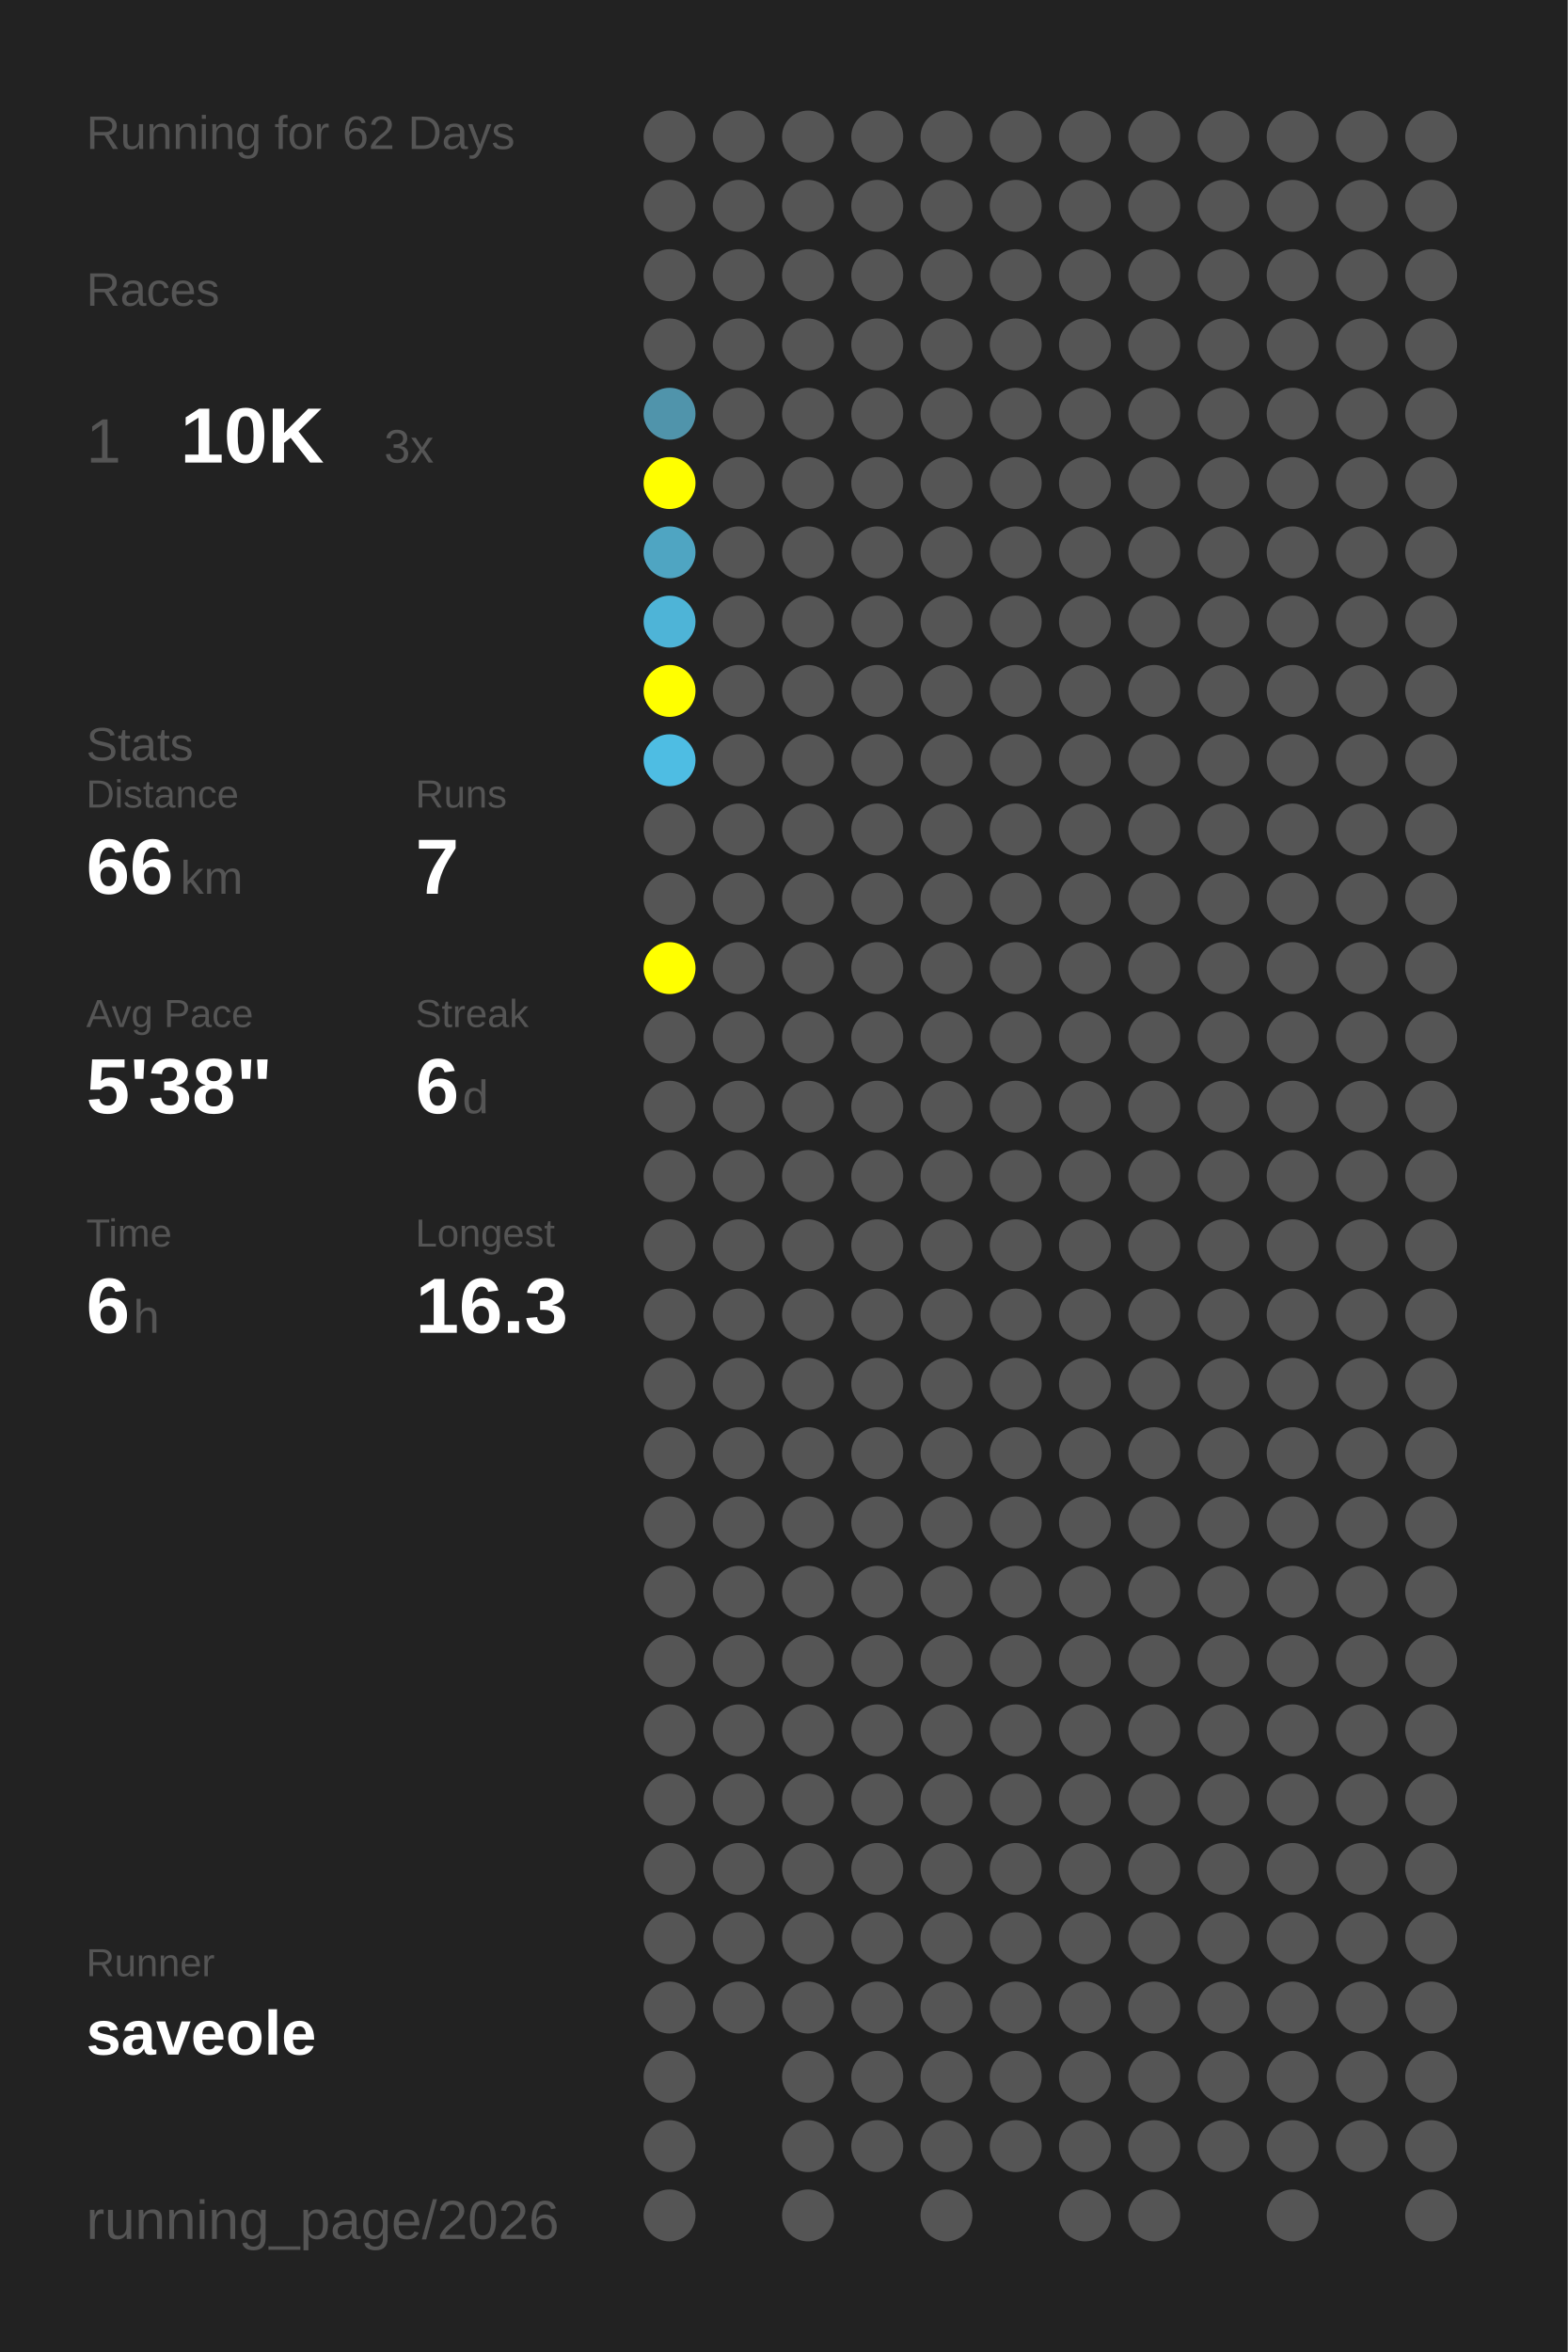
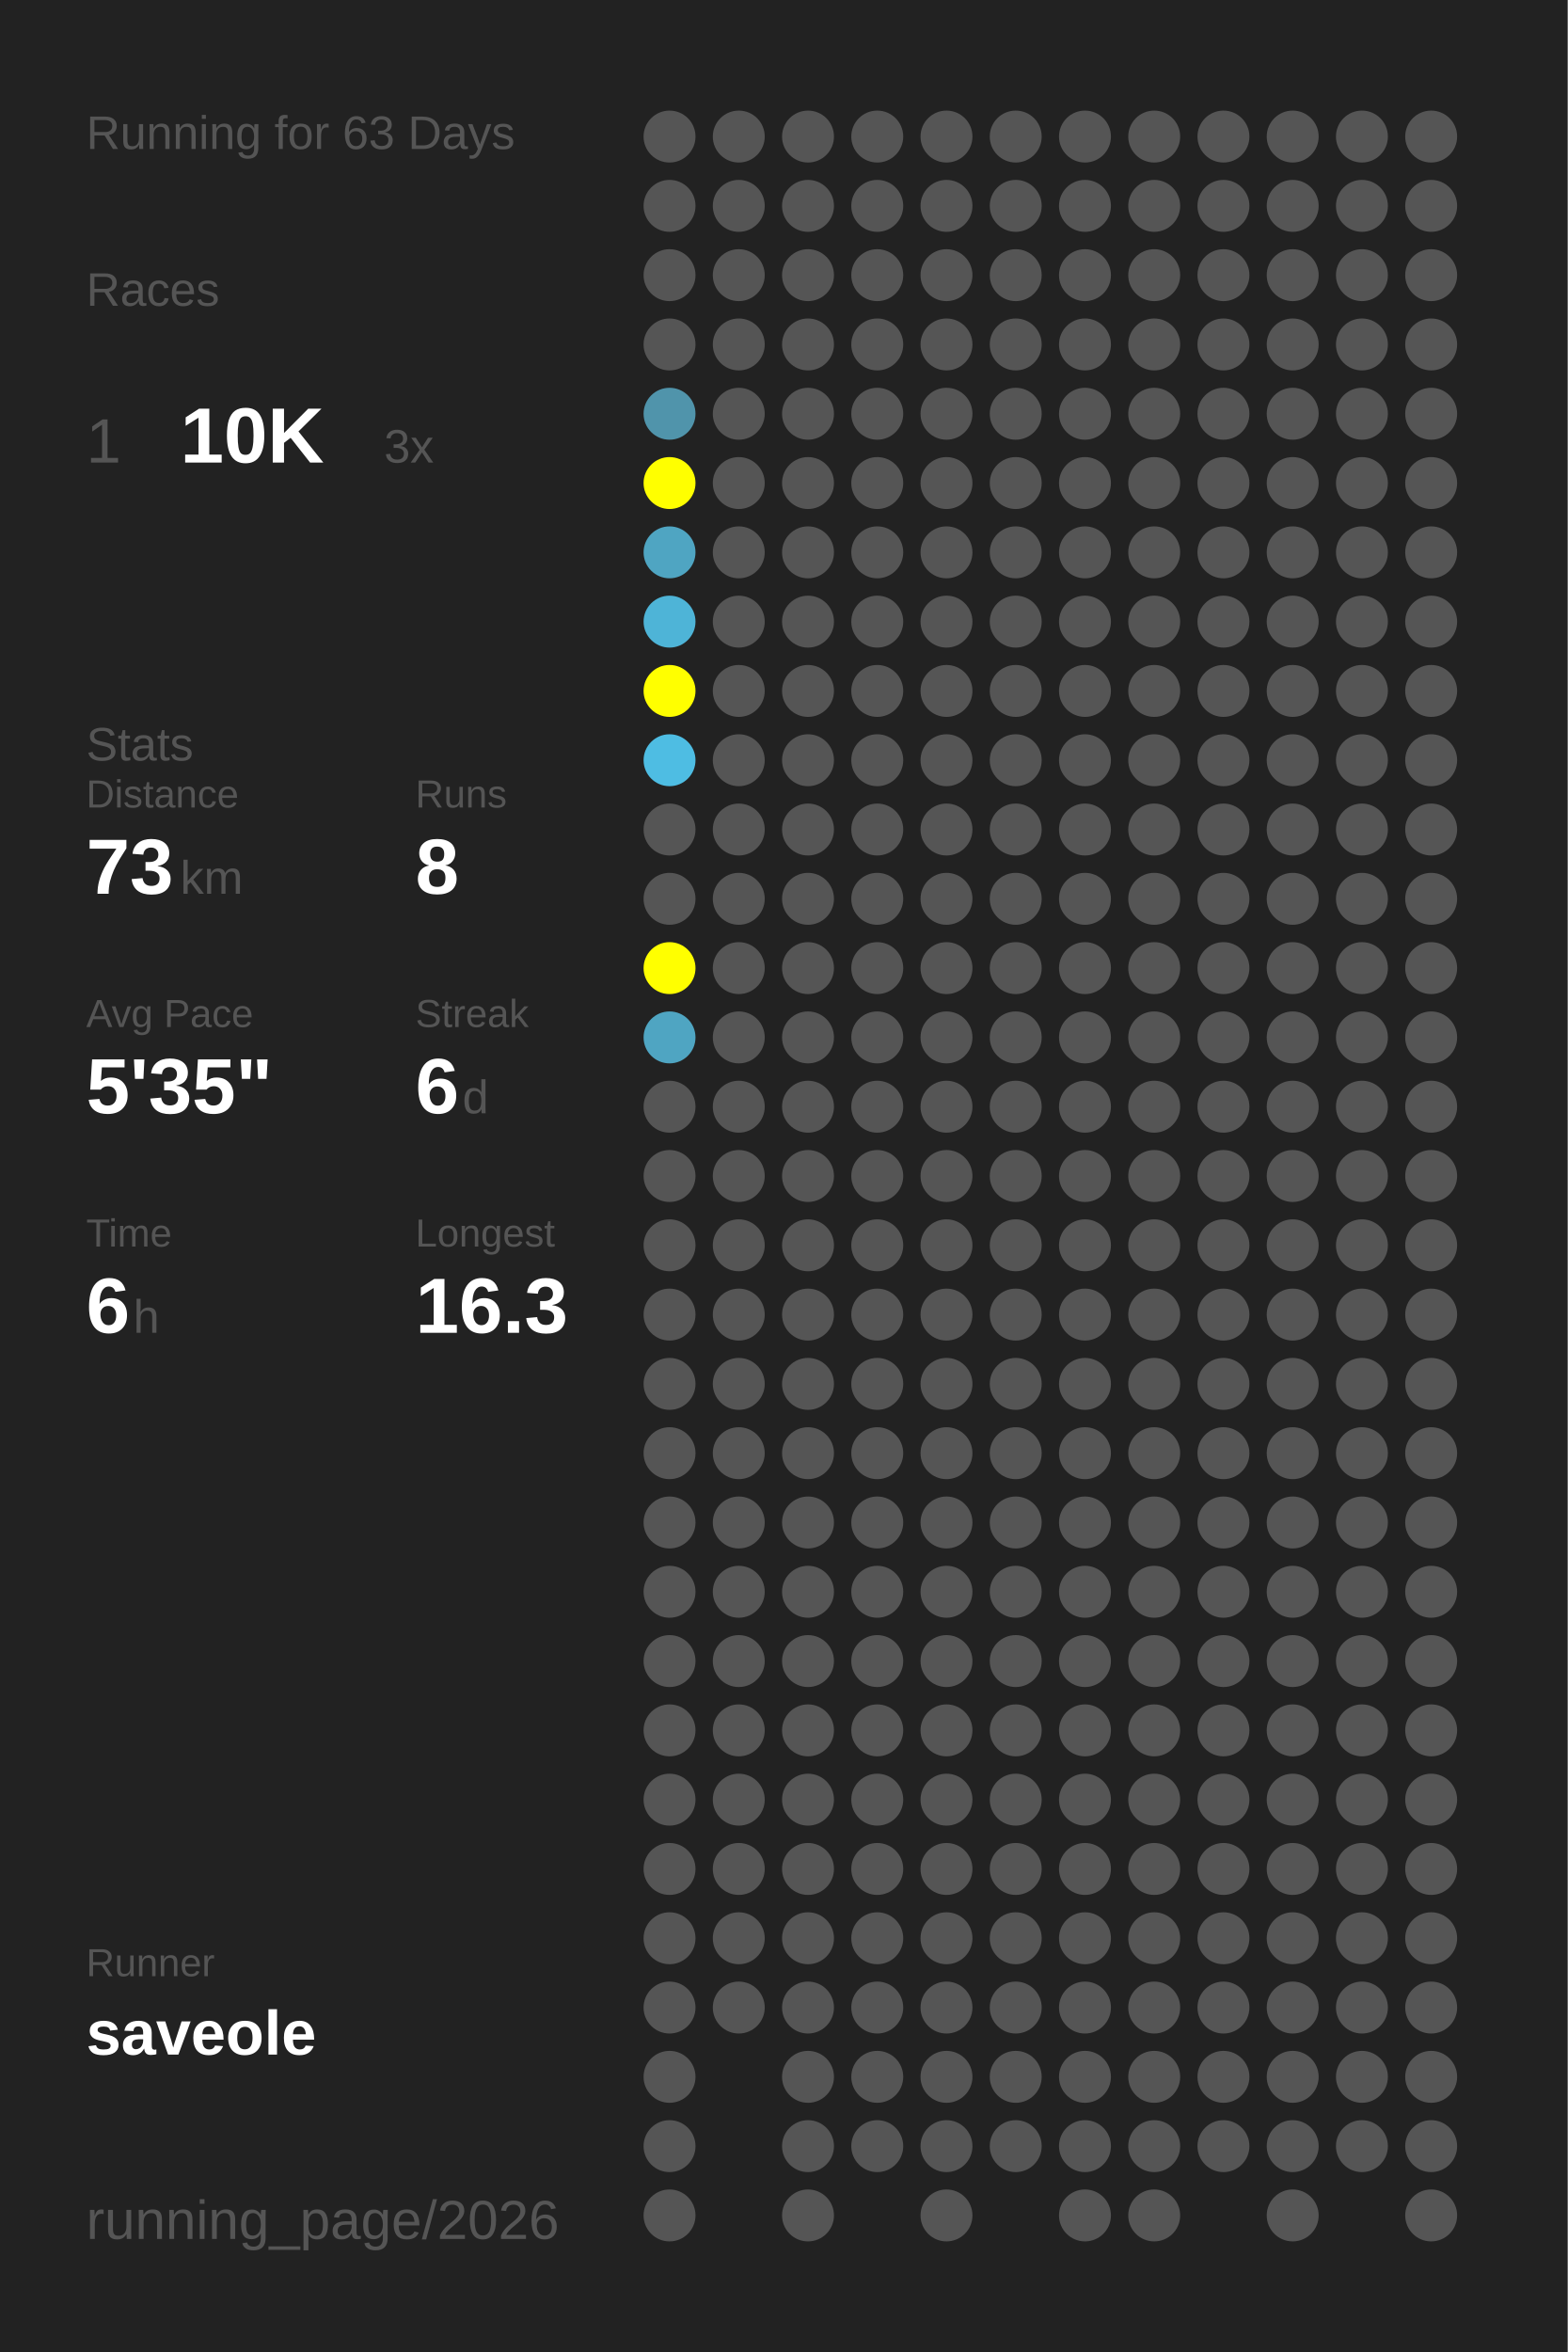
<svg xmlns="http://www.w3.org/2000/svg" baseProfile="full" height="300mm" version="1.1" viewBox="0,0,200,300" width="200mm">
  <defs />
  <rect fill="#222222" height="300" width="200" x="0" y="0" />
-   <text fill="#555555" style="font-size:6px; font-family:Arial;" x="11" y="19">Running for 62 Days</text>
+   <text fill="#555555" style="font-size:6px; font-family:Arial;" x="11" y="19">Running for 63 Days</text>
  <text fill="#555555" style="font-size:6px; font-family:Arial;" x="11" y="39">Races</text>
  <text fill="#555555" style="font-size:8px; font-family:Arial;" x="11" y="59">1</text>
  <text fill="#FFFFFF" style="font-size:10px; font-family:Arial; font-weight:bold;" x="23" y="59">10K</text>
  <text fill="#555555" style="font-size:6px; font-family:Arial;" x="49" y="59">3x</text>
  <text fill="#555555" style="font-size:6px; font-family:Arial;" x="11" y="97">Stats</text>
  <text fill="#555555" style="font-size:5px; font-family:Arial;" x="11" y="103">Distance</text>
-   <text fill="#FFFFFF" style="font-size:10px; font-family:Arial; font-weight:bold;" x="11" y="114">66</text>
+   <text fill="#FFFFFF" style="font-size:10px; font-family:Arial; font-weight:bold;" x="11" y="114">73</text>
  <text fill="#555555" style="font-size:6px; font-family:Arial;" x="23" y="114">km</text>
  <text fill="#555555" style="font-size:5px; font-family:Arial;" x="53" y="103">Runs</text>
-   <text fill="#FFFFFF" style="font-size:10px; font-family:Arial; font-weight:bold;" x="53" y="114">7</text>
+   <text fill="#FFFFFF" style="font-size:10px; font-family:Arial; font-weight:bold;" x="53" y="114">8</text>
  <text fill="#555555" style="font-size:5px; font-family:Arial;" x="11" y="131">Avg Pace</text>
-   <text fill="#FFFFFF" style="font-size:10px; font-family:Arial; font-weight:bold;" x="11" y="142">5'38"</text>
+   <text fill="#FFFFFF" style="font-size:10px; font-family:Arial; font-weight:bold;" x="11" y="142">5'35"</text>
  <text fill="#555555" style="font-size:5px; font-family:Arial;" x="53" y="131">Streak</text>
  <text fill="#FFFFFF" style="font-size:10px; font-family:Arial; font-weight:bold;" x="53" y="142">6</text>
  <text fill="#555555" style="font-size:6px; font-family:Arial;" x="59" y="142">d</text>
  <text fill="#555555" style="font-size:5px; font-family:Arial;" x="11" y="159">Time</text>
  <text fill="#FFFFFF" style="font-size:10px; font-family:Arial; font-weight:bold;" x="11" y="170">6</text>
  <text fill="#555555" style="font-size:6px; font-family:Arial;" x="17" y="170">h</text>
  <text fill="#555555" style="font-size:5px; font-family:Arial;" x="53" y="159">Longest</text>
  <text fill="#FFFFFF" style="font-size:10px; font-family:Arial; font-weight:bold;" x="53" y="170">16.3</text>
  <text fill="#555555" style="font-size:5px; font-family:Arial;" x="11" y="252.065">Runner</text>
  <text fill="#FFFFFF" style="font-size:8px; font-family:Arial; font-weight:bold;" x="11" y="262.065">saveole</text>
  <text fill="#555555" style="font-size:7px; font-family:Arial;" x="11" y="285.581">running_page/2026</text>
  <circle cx="85.417" cy="17.419" fill="#555555" r="3.312" />
  <circle cx="85.417" cy="26.258" fill="#555555" r="3.312" />
  <circle cx="85.417" cy="35.097" fill="#555555" r="3.312" />
  <circle cx="85.417" cy="43.935" fill="#555555" r="3.312" />
  <circle cx="85.417" cy="52.774" fill="#5094ab" r="3.312" />
  <circle cx="85.417" cy="61.613" fill="#FFFF00" r="3.312" />
  <circle cx="85.417" cy="70.452" fill="#4fa5c2" r="3.312" />
  <circle cx="85.417" cy="79.29" fill="#4eb4d7" r="3.312" />
  <circle cx="85.417" cy="88.129" fill="#FFFF00" r="3.312" />
  <circle cx="85.417" cy="96.968" fill="#4ebde3" r="3.312" />
  <circle cx="85.417" cy="105.806" fill="#555555" r="3.312" />
  <circle cx="85.417" cy="114.645" fill="#555555" r="3.312" />
  <circle cx="85.417" cy="123.484" fill="#FFFF00" r="3.312" />
-   <circle cx="85.417" cy="132.323" fill="#555555" r="3.312" />
+   <circle cx="85.417" cy="132.323" fill="#4fa5c2" r="3.312" />
  <circle cx="85.417" cy="141.161" fill="#555555" r="3.312" />
  <circle cx="85.417" cy="150" fill="#555555" r="3.312" />
  <circle cx="85.417" cy="158.839" fill="#555555" r="3.312" />
  <circle cx="85.417" cy="167.677" fill="#555555" r="3.312" />
  <circle cx="85.417" cy="176.516" fill="#555555" r="3.312" />
  <circle cx="85.417" cy="185.355" fill="#555555" r="3.312" />
  <circle cx="85.417" cy="194.194" fill="#555555" r="3.312" />
  <circle cx="85.417" cy="203.032" fill="#555555" r="3.312" />
  <circle cx="85.417" cy="211.871" fill="#555555" r="3.312" />
  <circle cx="85.417" cy="220.71" fill="#555555" r="3.312" />
  <circle cx="85.417" cy="229.548" fill="#555555" r="3.312" />
  <circle cx="85.417" cy="238.387" fill="#555555" r="3.312" />
  <circle cx="85.417" cy="247.226" fill="#555555" r="3.312" />
  <circle cx="85.417" cy="256.065" fill="#555555" r="3.312" />
  <circle cx="85.417" cy="264.903" fill="#555555" r="3.312" />
  <circle cx="85.417" cy="273.742" fill="#555555" r="3.312" />
  <circle cx="85.417" cy="282.581" fill="#555555" r="3.312" />
  <circle cx="94.25" cy="17.419" fill="#555555" r="3.312" />
  <circle cx="94.25" cy="26.258" fill="#555555" r="3.312" />
  <circle cx="94.25" cy="35.097" fill="#555555" r="3.312" />
  <circle cx="94.25" cy="43.935" fill="#555555" r="3.312" />
  <circle cx="94.25" cy="52.774" fill="#555555" r="3.312" />
  <circle cx="94.25" cy="61.613" fill="#555555" r="3.312" />
  <circle cx="94.25" cy="70.452" fill="#555555" r="3.312" />
  <circle cx="94.25" cy="79.29" fill="#555555" r="3.312" />
  <circle cx="94.25" cy="88.129" fill="#555555" r="3.312" />
  <circle cx="94.25" cy="96.968" fill="#555555" r="3.312" />
  <circle cx="94.25" cy="105.806" fill="#555555" r="3.312" />
  <circle cx="94.25" cy="114.645" fill="#555555" r="3.312" />
  <circle cx="94.25" cy="123.484" fill="#555555" r="3.312" />
  <circle cx="94.25" cy="132.323" fill="#555555" r="3.312" />
  <circle cx="94.25" cy="141.161" fill="#555555" r="3.312" />
  <circle cx="94.25" cy="150" fill="#555555" r="3.312" />
  <circle cx="94.25" cy="158.839" fill="#555555" r="3.312" />
  <circle cx="94.25" cy="167.677" fill="#555555" r="3.312" />
  <circle cx="94.25" cy="176.516" fill="#555555" r="3.312" />
  <circle cx="94.25" cy="185.355" fill="#555555" r="3.312" />
  <circle cx="94.25" cy="194.194" fill="#555555" r="3.312" />
  <circle cx="94.25" cy="203.032" fill="#555555" r="3.312" />
  <circle cx="94.25" cy="211.871" fill="#555555" r="3.312" />
  <circle cx="94.25" cy="220.71" fill="#555555" r="3.312" />
  <circle cx="94.25" cy="229.548" fill="#555555" r="3.312" />
  <circle cx="94.25" cy="238.387" fill="#555555" r="3.312" />
  <circle cx="94.25" cy="247.226" fill="#555555" r="3.312" />
  <circle cx="94.25" cy="256.065" fill="#555555" r="3.312" />
  <circle cx="103.083" cy="17.419" fill="#555555" r="3.312" />
  <circle cx="103.083" cy="26.258" fill="#555555" r="3.312" />
  <circle cx="103.083" cy="35.097" fill="#555555" r="3.312" />
  <circle cx="103.083" cy="43.935" fill="#555555" r="3.312" />
  <circle cx="103.083" cy="52.774" fill="#555555" r="3.312" />
  <circle cx="103.083" cy="61.613" fill="#555555" r="3.312" />
  <circle cx="103.083" cy="70.452" fill="#555555" r="3.312" />
  <circle cx="103.083" cy="79.29" fill="#555555" r="3.312" />
  <circle cx="103.083" cy="88.129" fill="#555555" r="3.312" />
  <circle cx="103.083" cy="96.968" fill="#555555" r="3.312" />
  <circle cx="103.083" cy="105.806" fill="#555555" r="3.312" />
  <circle cx="103.083" cy="114.645" fill="#555555" r="3.312" />
  <circle cx="103.083" cy="123.484" fill="#555555" r="3.312" />
  <circle cx="103.083" cy="132.323" fill="#555555" r="3.312" />
  <circle cx="103.083" cy="141.161" fill="#555555" r="3.312" />
  <circle cx="103.083" cy="150" fill="#555555" r="3.312" />
  <circle cx="103.083" cy="158.839" fill="#555555" r="3.312" />
  <circle cx="103.083" cy="167.677" fill="#555555" r="3.312" />
  <circle cx="103.083" cy="176.516" fill="#555555" r="3.312" />
  <circle cx="103.083" cy="185.355" fill="#555555" r="3.312" />
  <circle cx="103.083" cy="194.194" fill="#555555" r="3.312" />
  <circle cx="103.083" cy="203.032" fill="#555555" r="3.312" />
  <circle cx="103.083" cy="211.871" fill="#555555" r="3.312" />
  <circle cx="103.083" cy="220.71" fill="#555555" r="3.312" />
  <circle cx="103.083" cy="229.548" fill="#555555" r="3.312" />
  <circle cx="103.083" cy="238.387" fill="#555555" r="3.312" />
  <circle cx="103.083" cy="247.226" fill="#555555" r="3.312" />
  <circle cx="103.083" cy="256.065" fill="#555555" r="3.312" />
  <circle cx="103.083" cy="264.903" fill="#555555" r="3.312" />
  <circle cx="103.083" cy="273.742" fill="#555555" r="3.312" />
  <circle cx="103.083" cy="282.581" fill="#555555" r="3.312" />
  <circle cx="111.917" cy="17.419" fill="#555555" r="3.312" />
  <circle cx="111.917" cy="26.258" fill="#555555" r="3.312" />
  <circle cx="111.917" cy="35.097" fill="#555555" r="3.312" />
  <circle cx="111.917" cy="43.935" fill="#555555" r="3.312" />
  <circle cx="111.917" cy="52.774" fill="#555555" r="3.312" />
  <circle cx="111.917" cy="61.613" fill="#555555" r="3.312" />
  <circle cx="111.917" cy="70.452" fill="#555555" r="3.312" />
  <circle cx="111.917" cy="79.29" fill="#555555" r="3.312" />
  <circle cx="111.917" cy="88.129" fill="#555555" r="3.312" />
  <circle cx="111.917" cy="96.968" fill="#555555" r="3.312" />
  <circle cx="111.917" cy="105.806" fill="#555555" r="3.312" />
  <circle cx="111.917" cy="114.645" fill="#555555" r="3.312" />
  <circle cx="111.917" cy="123.484" fill="#555555" r="3.312" />
  <circle cx="111.917" cy="132.323" fill="#555555" r="3.312" />
  <circle cx="111.917" cy="141.161" fill="#555555" r="3.312" />
  <circle cx="111.917" cy="150" fill="#555555" r="3.312" />
  <circle cx="111.917" cy="158.839" fill="#555555" r="3.312" />
  <circle cx="111.917" cy="167.677" fill="#555555" r="3.312" />
  <circle cx="111.917" cy="176.516" fill="#555555" r="3.312" />
  <circle cx="111.917" cy="185.355" fill="#555555" r="3.312" />
  <circle cx="111.917" cy="194.194" fill="#555555" r="3.312" />
  <circle cx="111.917" cy="203.032" fill="#555555" r="3.312" />
  <circle cx="111.917" cy="211.871" fill="#555555" r="3.312" />
  <circle cx="111.917" cy="220.71" fill="#555555" r="3.312" />
  <circle cx="111.917" cy="229.548" fill="#555555" r="3.312" />
  <circle cx="111.917" cy="238.387" fill="#555555" r="3.312" />
  <circle cx="111.917" cy="247.226" fill="#555555" r="3.312" />
  <circle cx="111.917" cy="256.065" fill="#555555" r="3.312" />
  <circle cx="111.917" cy="264.903" fill="#555555" r="3.312" />
  <circle cx="111.917" cy="273.742" fill="#555555" r="3.312" />
  <circle cx="120.75" cy="17.419" fill="#555555" r="3.312" />
  <circle cx="120.75" cy="26.258" fill="#555555" r="3.312" />
  <circle cx="120.75" cy="35.097" fill="#555555" r="3.312" />
  <circle cx="120.75" cy="43.935" fill="#555555" r="3.312" />
  <circle cx="120.75" cy="52.774" fill="#555555" r="3.312" />
  <circle cx="120.75" cy="61.613" fill="#555555" r="3.312" />
  <circle cx="120.75" cy="70.452" fill="#555555" r="3.312" />
  <circle cx="120.75" cy="79.29" fill="#555555" r="3.312" />
  <circle cx="120.75" cy="88.129" fill="#555555" r="3.312" />
  <circle cx="120.75" cy="96.968" fill="#555555" r="3.312" />
  <circle cx="120.75" cy="105.806" fill="#555555" r="3.312" />
  <circle cx="120.75" cy="114.645" fill="#555555" r="3.312" />
  <circle cx="120.75" cy="123.484" fill="#555555" r="3.312" />
  <circle cx="120.75" cy="132.323" fill="#555555" r="3.312" />
  <circle cx="120.75" cy="141.161" fill="#555555" r="3.312" />
  <circle cx="120.75" cy="150" fill="#555555" r="3.312" />
  <circle cx="120.75" cy="158.839" fill="#555555" r="3.312" />
  <circle cx="120.75" cy="167.677" fill="#555555" r="3.312" />
  <circle cx="120.75" cy="176.516" fill="#555555" r="3.312" />
  <circle cx="120.75" cy="185.355" fill="#555555" r="3.312" />
  <circle cx="120.75" cy="194.194" fill="#555555" r="3.312" />
  <circle cx="120.75" cy="203.032" fill="#555555" r="3.312" />
  <circle cx="120.75" cy="211.871" fill="#555555" r="3.312" />
  <circle cx="120.75" cy="220.71" fill="#555555" r="3.312" />
  <circle cx="120.75" cy="229.548" fill="#555555" r="3.312" />
  <circle cx="120.75" cy="238.387" fill="#555555" r="3.312" />
  <circle cx="120.75" cy="247.226" fill="#555555" r="3.312" />
  <circle cx="120.75" cy="256.065" fill="#555555" r="3.312" />
  <circle cx="120.75" cy="264.903" fill="#555555" r="3.312" />
  <circle cx="120.75" cy="273.742" fill="#555555" r="3.312" />
  <circle cx="120.75" cy="282.581" fill="#555555" r="3.312" />
  <circle cx="129.583" cy="17.419" fill="#555555" r="3.312" />
  <circle cx="129.583" cy="26.258" fill="#555555" r="3.312" />
  <circle cx="129.583" cy="35.097" fill="#555555" r="3.312" />
  <circle cx="129.583" cy="43.935" fill="#555555" r="3.312" />
  <circle cx="129.583" cy="52.774" fill="#555555" r="3.312" />
  <circle cx="129.583" cy="61.613" fill="#555555" r="3.312" />
  <circle cx="129.583" cy="70.452" fill="#555555" r="3.312" />
  <circle cx="129.583" cy="79.29" fill="#555555" r="3.312" />
  <circle cx="129.583" cy="88.129" fill="#555555" r="3.312" />
  <circle cx="129.583" cy="96.968" fill="#555555" r="3.312" />
  <circle cx="129.583" cy="105.806" fill="#555555" r="3.312" />
  <circle cx="129.583" cy="114.645" fill="#555555" r="3.312" />
  <circle cx="129.583" cy="123.484" fill="#555555" r="3.312" />
  <circle cx="129.583" cy="132.323" fill="#555555" r="3.312" />
  <circle cx="129.583" cy="141.161" fill="#555555" r="3.312" />
  <circle cx="129.583" cy="150" fill="#555555" r="3.312" />
  <circle cx="129.583" cy="158.839" fill="#555555" r="3.312" />
  <circle cx="129.583" cy="167.677" fill="#555555" r="3.312" />
  <circle cx="129.583" cy="176.516" fill="#555555" r="3.312" />
  <circle cx="129.583" cy="185.355" fill="#555555" r="3.312" />
  <circle cx="129.583" cy="194.194" fill="#555555" r="3.312" />
  <circle cx="129.583" cy="203.032" fill="#555555" r="3.312" />
  <circle cx="129.583" cy="211.871" fill="#555555" r="3.312" />
  <circle cx="129.583" cy="220.71" fill="#555555" r="3.312" />
  <circle cx="129.583" cy="229.548" fill="#555555" r="3.312" />
  <circle cx="129.583" cy="238.387" fill="#555555" r="3.312" />
  <circle cx="129.583" cy="247.226" fill="#555555" r="3.312" />
  <circle cx="129.583" cy="256.065" fill="#555555" r="3.312" />
  <circle cx="129.583" cy="264.903" fill="#555555" r="3.312" />
  <circle cx="129.583" cy="273.742" fill="#555555" r="3.312" />
  <circle cx="138.417" cy="17.419" fill="#555555" r="3.312" />
  <circle cx="138.417" cy="26.258" fill="#555555" r="3.312" />
  <circle cx="138.417" cy="35.097" fill="#555555" r="3.312" />
  <circle cx="138.417" cy="43.935" fill="#555555" r="3.312" />
  <circle cx="138.417" cy="52.774" fill="#555555" r="3.312" />
  <circle cx="138.417" cy="61.613" fill="#555555" r="3.312" />
  <circle cx="138.417" cy="70.452" fill="#555555" r="3.312" />
  <circle cx="138.417" cy="79.29" fill="#555555" r="3.312" />
  <circle cx="138.417" cy="88.129" fill="#555555" r="3.312" />
  <circle cx="138.417" cy="96.968" fill="#555555" r="3.312" />
  <circle cx="138.417" cy="105.806" fill="#555555" r="3.312" />
  <circle cx="138.417" cy="114.645" fill="#555555" r="3.312" />
  <circle cx="138.417" cy="123.484" fill="#555555" r="3.312" />
  <circle cx="138.417" cy="132.323" fill="#555555" r="3.312" />
  <circle cx="138.417" cy="141.161" fill="#555555" r="3.312" />
  <circle cx="138.417" cy="150" fill="#555555" r="3.312" />
  <circle cx="138.417" cy="158.839" fill="#555555" r="3.312" />
  <circle cx="138.417" cy="167.677" fill="#555555" r="3.312" />
  <circle cx="138.417" cy="176.516" fill="#555555" r="3.312" />
  <circle cx="138.417" cy="185.355" fill="#555555" r="3.312" />
  <circle cx="138.417" cy="194.194" fill="#555555" r="3.312" />
  <circle cx="138.417" cy="203.032" fill="#555555" r="3.312" />
  <circle cx="138.417" cy="211.871" fill="#555555" r="3.312" />
  <circle cx="138.417" cy="220.71" fill="#555555" r="3.312" />
  <circle cx="138.417" cy="229.548" fill="#555555" r="3.312" />
  <circle cx="138.417" cy="238.387" fill="#555555" r="3.312" />
  <circle cx="138.417" cy="247.226" fill="#555555" r="3.312" />
  <circle cx="138.417" cy="256.065" fill="#555555" r="3.312" />
  <circle cx="138.417" cy="264.903" fill="#555555" r="3.312" />
  <circle cx="138.417" cy="273.742" fill="#555555" r="3.312" />
  <circle cx="138.417" cy="282.581" fill="#555555" r="3.312" />
  <circle cx="147.25" cy="17.419" fill="#555555" r="3.312" />
  <circle cx="147.25" cy="26.258" fill="#555555" r="3.312" />
  <circle cx="147.25" cy="35.097" fill="#555555" r="3.312" />
  <circle cx="147.25" cy="43.935" fill="#555555" r="3.312" />
  <circle cx="147.25" cy="52.774" fill="#555555" r="3.312" />
  <circle cx="147.25" cy="61.613" fill="#555555" r="3.312" />
  <circle cx="147.25" cy="70.452" fill="#555555" r="3.312" />
  <circle cx="147.25" cy="79.29" fill="#555555" r="3.312" />
  <circle cx="147.25" cy="88.129" fill="#555555" r="3.312" />
  <circle cx="147.25" cy="96.968" fill="#555555" r="3.312" />
  <circle cx="147.25" cy="105.806" fill="#555555" r="3.312" />
  <circle cx="147.25" cy="114.645" fill="#555555" r="3.312" />
  <circle cx="147.25" cy="123.484" fill="#555555" r="3.312" />
  <circle cx="147.25" cy="132.323" fill="#555555" r="3.312" />
  <circle cx="147.25" cy="141.161" fill="#555555" r="3.312" />
  <circle cx="147.25" cy="150" fill="#555555" r="3.312" />
  <circle cx="147.25" cy="158.839" fill="#555555" r="3.312" />
  <circle cx="147.25" cy="167.677" fill="#555555" r="3.312" />
  <circle cx="147.25" cy="176.516" fill="#555555" r="3.312" />
  <circle cx="147.25" cy="185.355" fill="#555555" r="3.312" />
  <circle cx="147.25" cy="194.194" fill="#555555" r="3.312" />
  <circle cx="147.25" cy="203.032" fill="#555555" r="3.312" />
  <circle cx="147.25" cy="211.871" fill="#555555" r="3.312" />
  <circle cx="147.25" cy="220.71" fill="#555555" r="3.312" />
  <circle cx="147.25" cy="229.548" fill="#555555" r="3.312" />
  <circle cx="147.25" cy="238.387" fill="#555555" r="3.312" />
  <circle cx="147.25" cy="247.226" fill="#555555" r="3.312" />
  <circle cx="147.25" cy="256.065" fill="#555555" r="3.312" />
  <circle cx="147.25" cy="264.903" fill="#555555" r="3.312" />
  <circle cx="147.25" cy="273.742" fill="#555555" r="3.312" />
  <circle cx="147.25" cy="282.581" fill="#555555" r="3.312" />
  <circle cx="156.083" cy="17.419" fill="#555555" r="3.312" />
  <circle cx="156.083" cy="26.258" fill="#555555" r="3.312" />
  <circle cx="156.083" cy="35.097" fill="#555555" r="3.312" />
  <circle cx="156.083" cy="43.935" fill="#555555" r="3.312" />
  <circle cx="156.083" cy="52.774" fill="#555555" r="3.312" />
  <circle cx="156.083" cy="61.613" fill="#555555" r="3.312" />
  <circle cx="156.083" cy="70.452" fill="#555555" r="3.312" />
  <circle cx="156.083" cy="79.29" fill="#555555" r="3.312" />
  <circle cx="156.083" cy="88.129" fill="#555555" r="3.312" />
  <circle cx="156.083" cy="96.968" fill="#555555" r="3.312" />
  <circle cx="156.083" cy="105.806" fill="#555555" r="3.312" />
  <circle cx="156.083" cy="114.645" fill="#555555" r="3.312" />
  <circle cx="156.083" cy="123.484" fill="#555555" r="3.312" />
  <circle cx="156.083" cy="132.323" fill="#555555" r="3.312" />
  <circle cx="156.083" cy="141.161" fill="#555555" r="3.312" />
  <circle cx="156.083" cy="150" fill="#555555" r="3.312" />
  <circle cx="156.083" cy="158.839" fill="#555555" r="3.312" />
  <circle cx="156.083" cy="167.677" fill="#555555" r="3.312" />
  <circle cx="156.083" cy="176.516" fill="#555555" r="3.312" />
  <circle cx="156.083" cy="185.355" fill="#555555" r="3.312" />
  <circle cx="156.083" cy="194.194" fill="#555555" r="3.312" />
  <circle cx="156.083" cy="203.032" fill="#555555" r="3.312" />
  <circle cx="156.083" cy="211.871" fill="#555555" r="3.312" />
  <circle cx="156.083" cy="220.71" fill="#555555" r="3.312" />
  <circle cx="156.083" cy="229.548" fill="#555555" r="3.312" />
  <circle cx="156.083" cy="238.387" fill="#555555" r="3.312" />
  <circle cx="156.083" cy="247.226" fill="#555555" r="3.312" />
  <circle cx="156.083" cy="256.065" fill="#555555" r="3.312" />
  <circle cx="156.083" cy="264.903" fill="#555555" r="3.312" />
  <circle cx="156.083" cy="273.742" fill="#555555" r="3.312" />
  <circle cx="164.917" cy="17.419" fill="#555555" r="3.312" />
  <circle cx="164.917" cy="26.258" fill="#555555" r="3.312" />
  <circle cx="164.917" cy="35.097" fill="#555555" r="3.312" />
  <circle cx="164.917" cy="43.935" fill="#555555" r="3.312" />
  <circle cx="164.917" cy="52.774" fill="#555555" r="3.312" />
  <circle cx="164.917" cy="61.613" fill="#555555" r="3.312" />
  <circle cx="164.917" cy="70.452" fill="#555555" r="3.312" />
  <circle cx="164.917" cy="79.29" fill="#555555" r="3.312" />
  <circle cx="164.917" cy="88.129" fill="#555555" r="3.312" />
  <circle cx="164.917" cy="96.968" fill="#555555" r="3.312" />
  <circle cx="164.917" cy="105.806" fill="#555555" r="3.312" />
  <circle cx="164.917" cy="114.645" fill="#555555" r="3.312" />
  <circle cx="164.917" cy="123.484" fill="#555555" r="3.312" />
  <circle cx="164.917" cy="132.323" fill="#555555" r="3.312" />
  <circle cx="164.917" cy="141.161" fill="#555555" r="3.312" />
  <circle cx="164.917" cy="150" fill="#555555" r="3.312" />
  <circle cx="164.917" cy="158.839" fill="#555555" r="3.312" />
  <circle cx="164.917" cy="167.677" fill="#555555" r="3.312" />
  <circle cx="164.917" cy="176.516" fill="#555555" r="3.312" />
  <circle cx="164.917" cy="185.355" fill="#555555" r="3.312" />
  <circle cx="164.917" cy="194.194" fill="#555555" r="3.312" />
  <circle cx="164.917" cy="203.032" fill="#555555" r="3.312" />
  <circle cx="164.917" cy="211.871" fill="#555555" r="3.312" />
  <circle cx="164.917" cy="220.71" fill="#555555" r="3.312" />
  <circle cx="164.917" cy="229.548" fill="#555555" r="3.312" />
  <circle cx="164.917" cy="238.387" fill="#555555" r="3.312" />
  <circle cx="164.917" cy="247.226" fill="#555555" r="3.312" />
  <circle cx="164.917" cy="256.065" fill="#555555" r="3.312" />
  <circle cx="164.917" cy="264.903" fill="#555555" r="3.312" />
  <circle cx="164.917" cy="273.742" fill="#555555" r="3.312" />
  <circle cx="164.917" cy="282.581" fill="#555555" r="3.312" />
  <circle cx="173.75" cy="17.419" fill="#555555" r="3.312" />
  <circle cx="173.75" cy="26.258" fill="#555555" r="3.312" />
  <circle cx="173.75" cy="35.097" fill="#555555" r="3.312" />
  <circle cx="173.75" cy="43.935" fill="#555555" r="3.312" />
  <circle cx="173.75" cy="52.774" fill="#555555" r="3.312" />
  <circle cx="173.75" cy="61.613" fill="#555555" r="3.312" />
  <circle cx="173.75" cy="70.452" fill="#555555" r="3.312" />
  <circle cx="173.75" cy="79.29" fill="#555555" r="3.312" />
  <circle cx="173.75" cy="88.129" fill="#555555" r="3.312" />
  <circle cx="173.75" cy="96.968" fill="#555555" r="3.312" />
  <circle cx="173.75" cy="105.806" fill="#555555" r="3.312" />
  <circle cx="173.75" cy="114.645" fill="#555555" r="3.312" />
  <circle cx="173.75" cy="123.484" fill="#555555" r="3.312" />
  <circle cx="173.75" cy="132.323" fill="#555555" r="3.312" />
  <circle cx="173.75" cy="141.161" fill="#555555" r="3.312" />
  <circle cx="173.75" cy="150" fill="#555555" r="3.312" />
  <circle cx="173.75" cy="158.839" fill="#555555" r="3.312" />
  <circle cx="173.75" cy="167.677" fill="#555555" r="3.312" />
  <circle cx="173.75" cy="176.516" fill="#555555" r="3.312" />
  <circle cx="173.75" cy="185.355" fill="#555555" r="3.312" />
  <circle cx="173.75" cy="194.194" fill="#555555" r="3.312" />
  <circle cx="173.75" cy="203.032" fill="#555555" r="3.312" />
  <circle cx="173.75" cy="211.871" fill="#555555" r="3.312" />
  <circle cx="173.75" cy="220.71" fill="#555555" r="3.312" />
  <circle cx="173.75" cy="229.548" fill="#555555" r="3.312" />
  <circle cx="173.75" cy="238.387" fill="#555555" r="3.312" />
  <circle cx="173.75" cy="247.226" fill="#555555" r="3.312" />
  <circle cx="173.75" cy="256.065" fill="#555555" r="3.312" />
  <circle cx="173.75" cy="264.903" fill="#555555" r="3.312" />
  <circle cx="173.75" cy="273.742" fill="#555555" r="3.312" />
  <circle cx="182.583" cy="17.419" fill="#555555" r="3.312" />
  <circle cx="182.583" cy="26.258" fill="#555555" r="3.312" />
  <circle cx="182.583" cy="35.097" fill="#555555" r="3.312" />
  <circle cx="182.583" cy="43.935" fill="#555555" r="3.312" />
  <circle cx="182.583" cy="52.774" fill="#555555" r="3.312" />
  <circle cx="182.583" cy="61.613" fill="#555555" r="3.312" />
  <circle cx="182.583" cy="70.452" fill="#555555" r="3.312" />
  <circle cx="182.583" cy="79.29" fill="#555555" r="3.312" />
  <circle cx="182.583" cy="88.129" fill="#555555" r="3.312" />
  <circle cx="182.583" cy="96.968" fill="#555555" r="3.312" />
  <circle cx="182.583" cy="105.806" fill="#555555" r="3.312" />
  <circle cx="182.583" cy="114.645" fill="#555555" r="3.312" />
  <circle cx="182.583" cy="123.484" fill="#555555" r="3.312" />
  <circle cx="182.583" cy="132.323" fill="#555555" r="3.312" />
  <circle cx="182.583" cy="141.161" fill="#555555" r="3.312" />
  <circle cx="182.583" cy="150" fill="#555555" r="3.312" />
  <circle cx="182.583" cy="158.839" fill="#555555" r="3.312" />
  <circle cx="182.583" cy="167.677" fill="#555555" r="3.312" />
  <circle cx="182.583" cy="176.516" fill="#555555" r="3.312" />
  <circle cx="182.583" cy="185.355" fill="#555555" r="3.312" />
  <circle cx="182.583" cy="194.194" fill="#555555" r="3.312" />
  <circle cx="182.583" cy="203.032" fill="#555555" r="3.312" />
  <circle cx="182.583" cy="211.871" fill="#555555" r="3.312" />
  <circle cx="182.583" cy="220.71" fill="#555555" r="3.312" />
  <circle cx="182.583" cy="229.548" fill="#555555" r="3.312" />
  <circle cx="182.583" cy="238.387" fill="#555555" r="3.312" />
  <circle cx="182.583" cy="247.226" fill="#555555" r="3.312" />
  <circle cx="182.583" cy="256.065" fill="#555555" r="3.312" />
  <circle cx="182.583" cy="264.903" fill="#555555" r="3.312" />
  <circle cx="182.583" cy="273.742" fill="#555555" r="3.312" />
  <circle cx="182.583" cy="282.581" fill="#555555" r="3.312" />
</svg>
